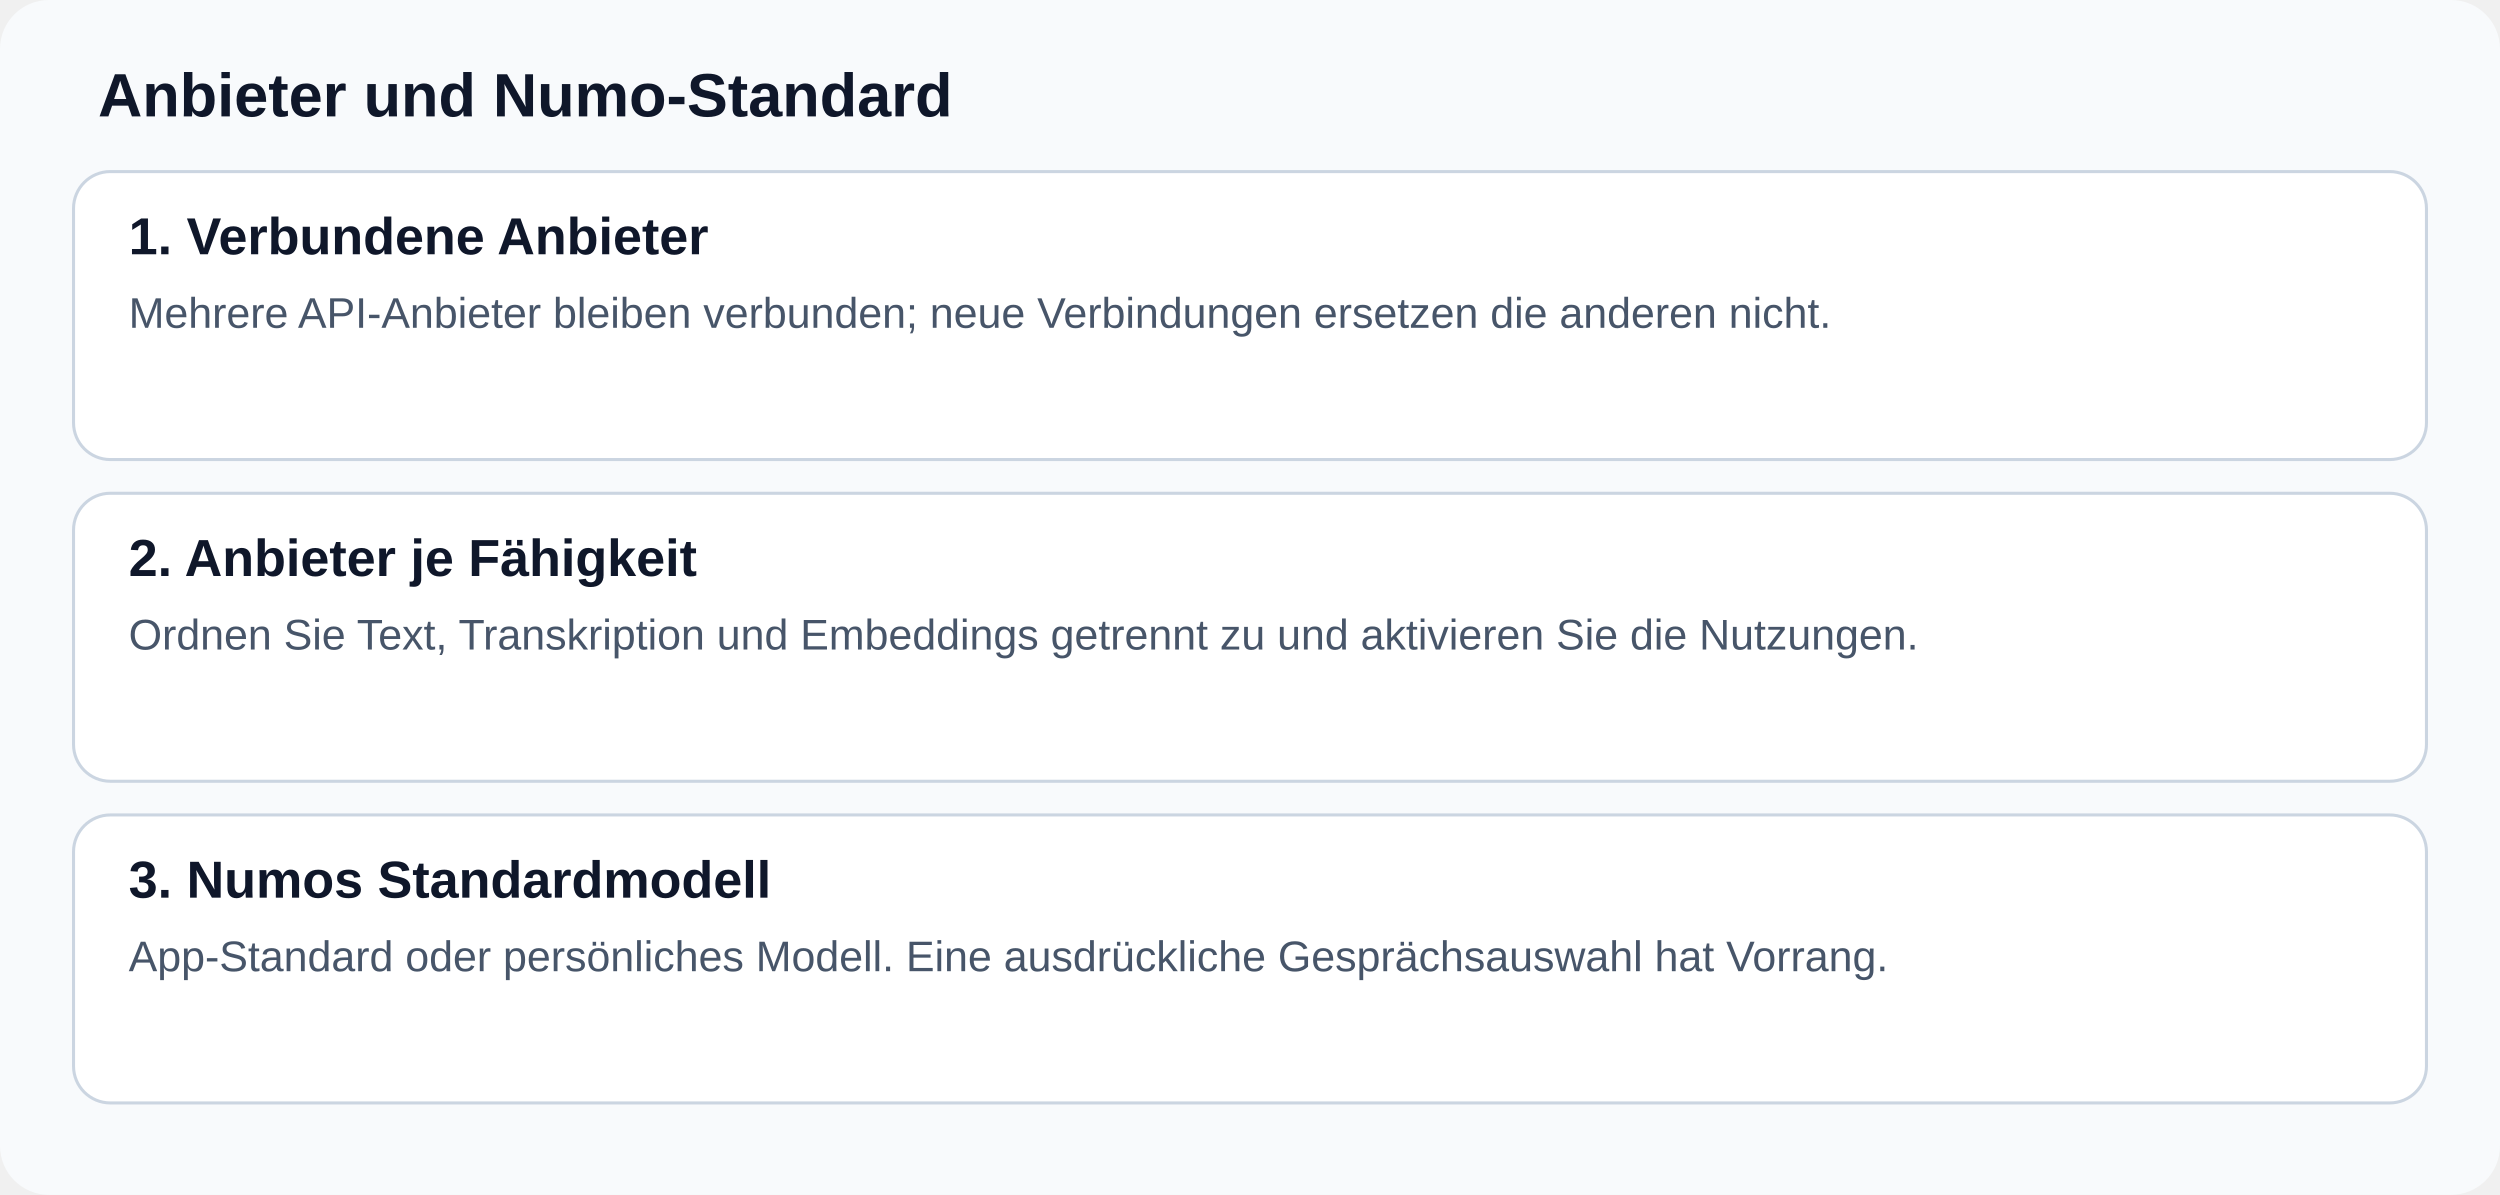
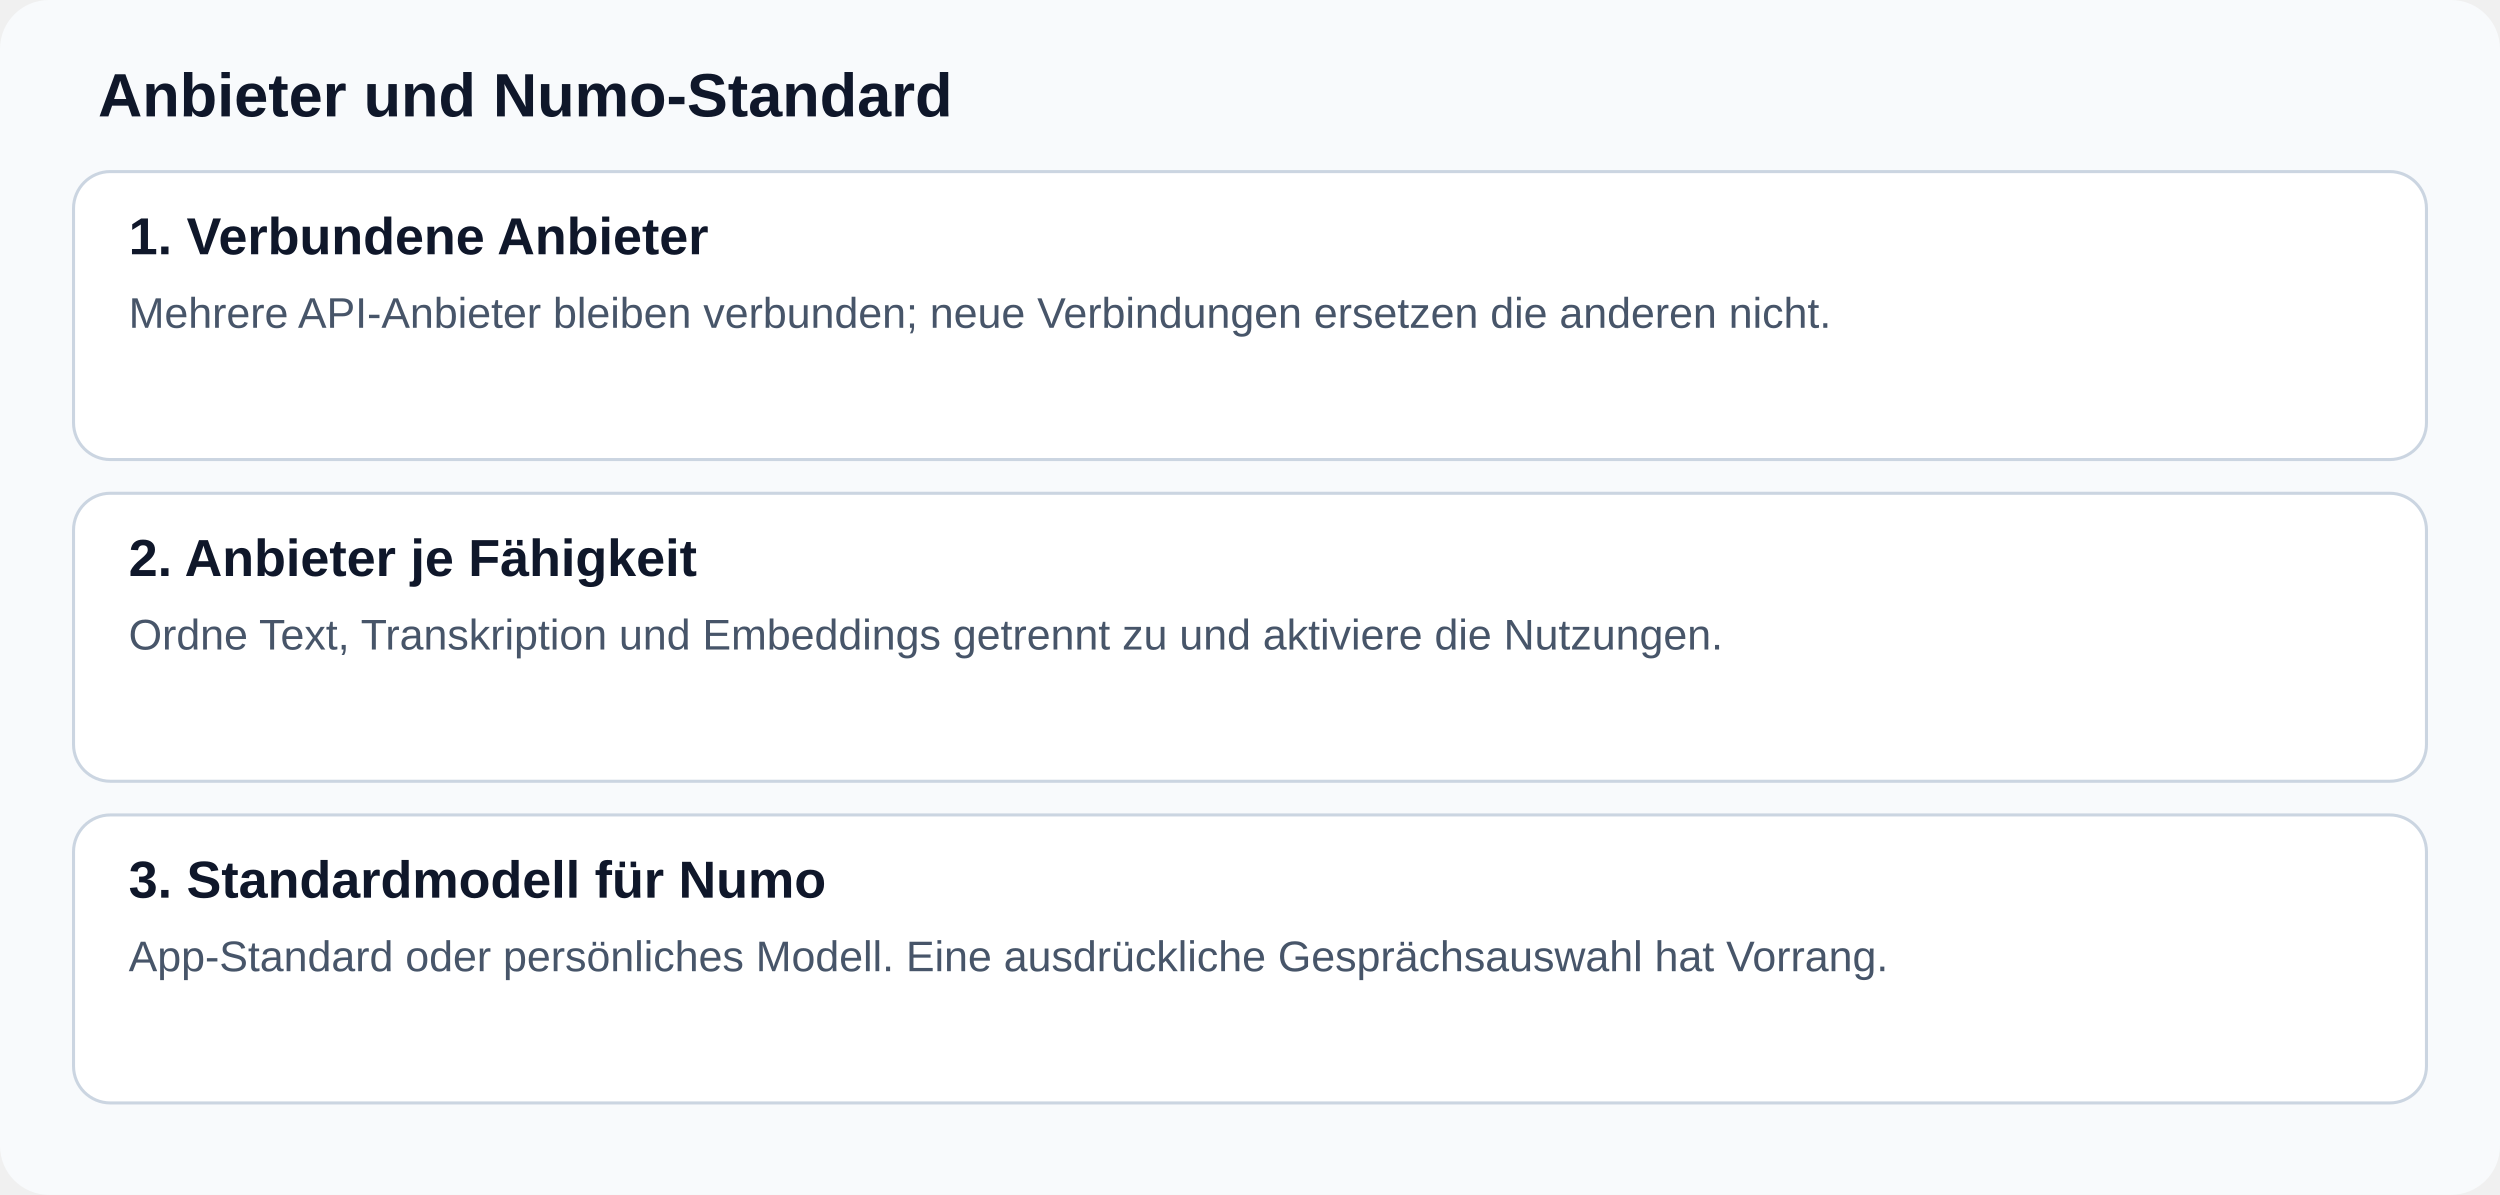
<svg xmlns="http://www.w3.org/2000/svg" width="816" height="390" viewBox="0 0 816 390" role="img" aria-labelledby="title desc">
  <rect width="816" height="390" rx="16" fill="#f8fafc" />
  <text x="32" y="38" font-family="Arial,sans-serif" font-size="20" font-weight="bold" fill="#0f172a">Anbieter und Numo-Standard</text>
  <rect x="24" y="56" width="768" height="94" rx="12" fill="#fff" stroke="#cbd5e1" />
  <text x="42" y="83" font-family="Arial,sans-serif" font-size="17" font-weight="bold" fill="#0f172a">1. Verbundene Anbieter</text>
  <text x="42" y="107" font-family="Arial,sans-serif" font-size="14" fill="#475569">Mehrere API-Anbieter bleiben verbunden; neue Verbindungen ersetzen die anderen nicht.</text>
  <rect x="24" y="161" width="768" height="94" rx="12" fill="#fff" stroke="#cbd5e1" />
  <text x="42" y="188" font-family="Arial,sans-serif" font-size="17" font-weight="bold" fill="#0f172a">2. Anbieter je Fähigkeit</text>
-   <text x="42" y="212" font-family="Arial,sans-serif" font-size="14" fill="#475569">Ordnen Sie Text, Transkription und Embeddings getrennt zu und aktivieren Sie die Nutzungen.</text>
+   <text x="42" y="212" font-family="Arial,sans-serif" font-size="14" fill="#475569">Ordne Text, Transkription und Embeddings getrennt zu und aktiviere die Nutzungen.</text>
  <rect x="24" y="266" width="768" height="94" rx="12" fill="#fff" stroke="#cbd5e1" />
-   <text x="42" y="293" font-family="Arial,sans-serif" font-size="17" font-weight="bold" fill="#0f172a">3. Numos Standardmodell</text>
+   <text x="42" y="293" font-family="Arial,sans-serif" font-size="17" font-weight="bold" fill="#0f172a">3. Standardmodell für Numo</text>
  <text x="42" y="317" font-family="Arial,sans-serif" font-size="14" fill="#475569">App-Standard oder persönliches Modell. Eine ausdrückliche Gesprächsauswahl hat Vorrang.</text>
</svg>
